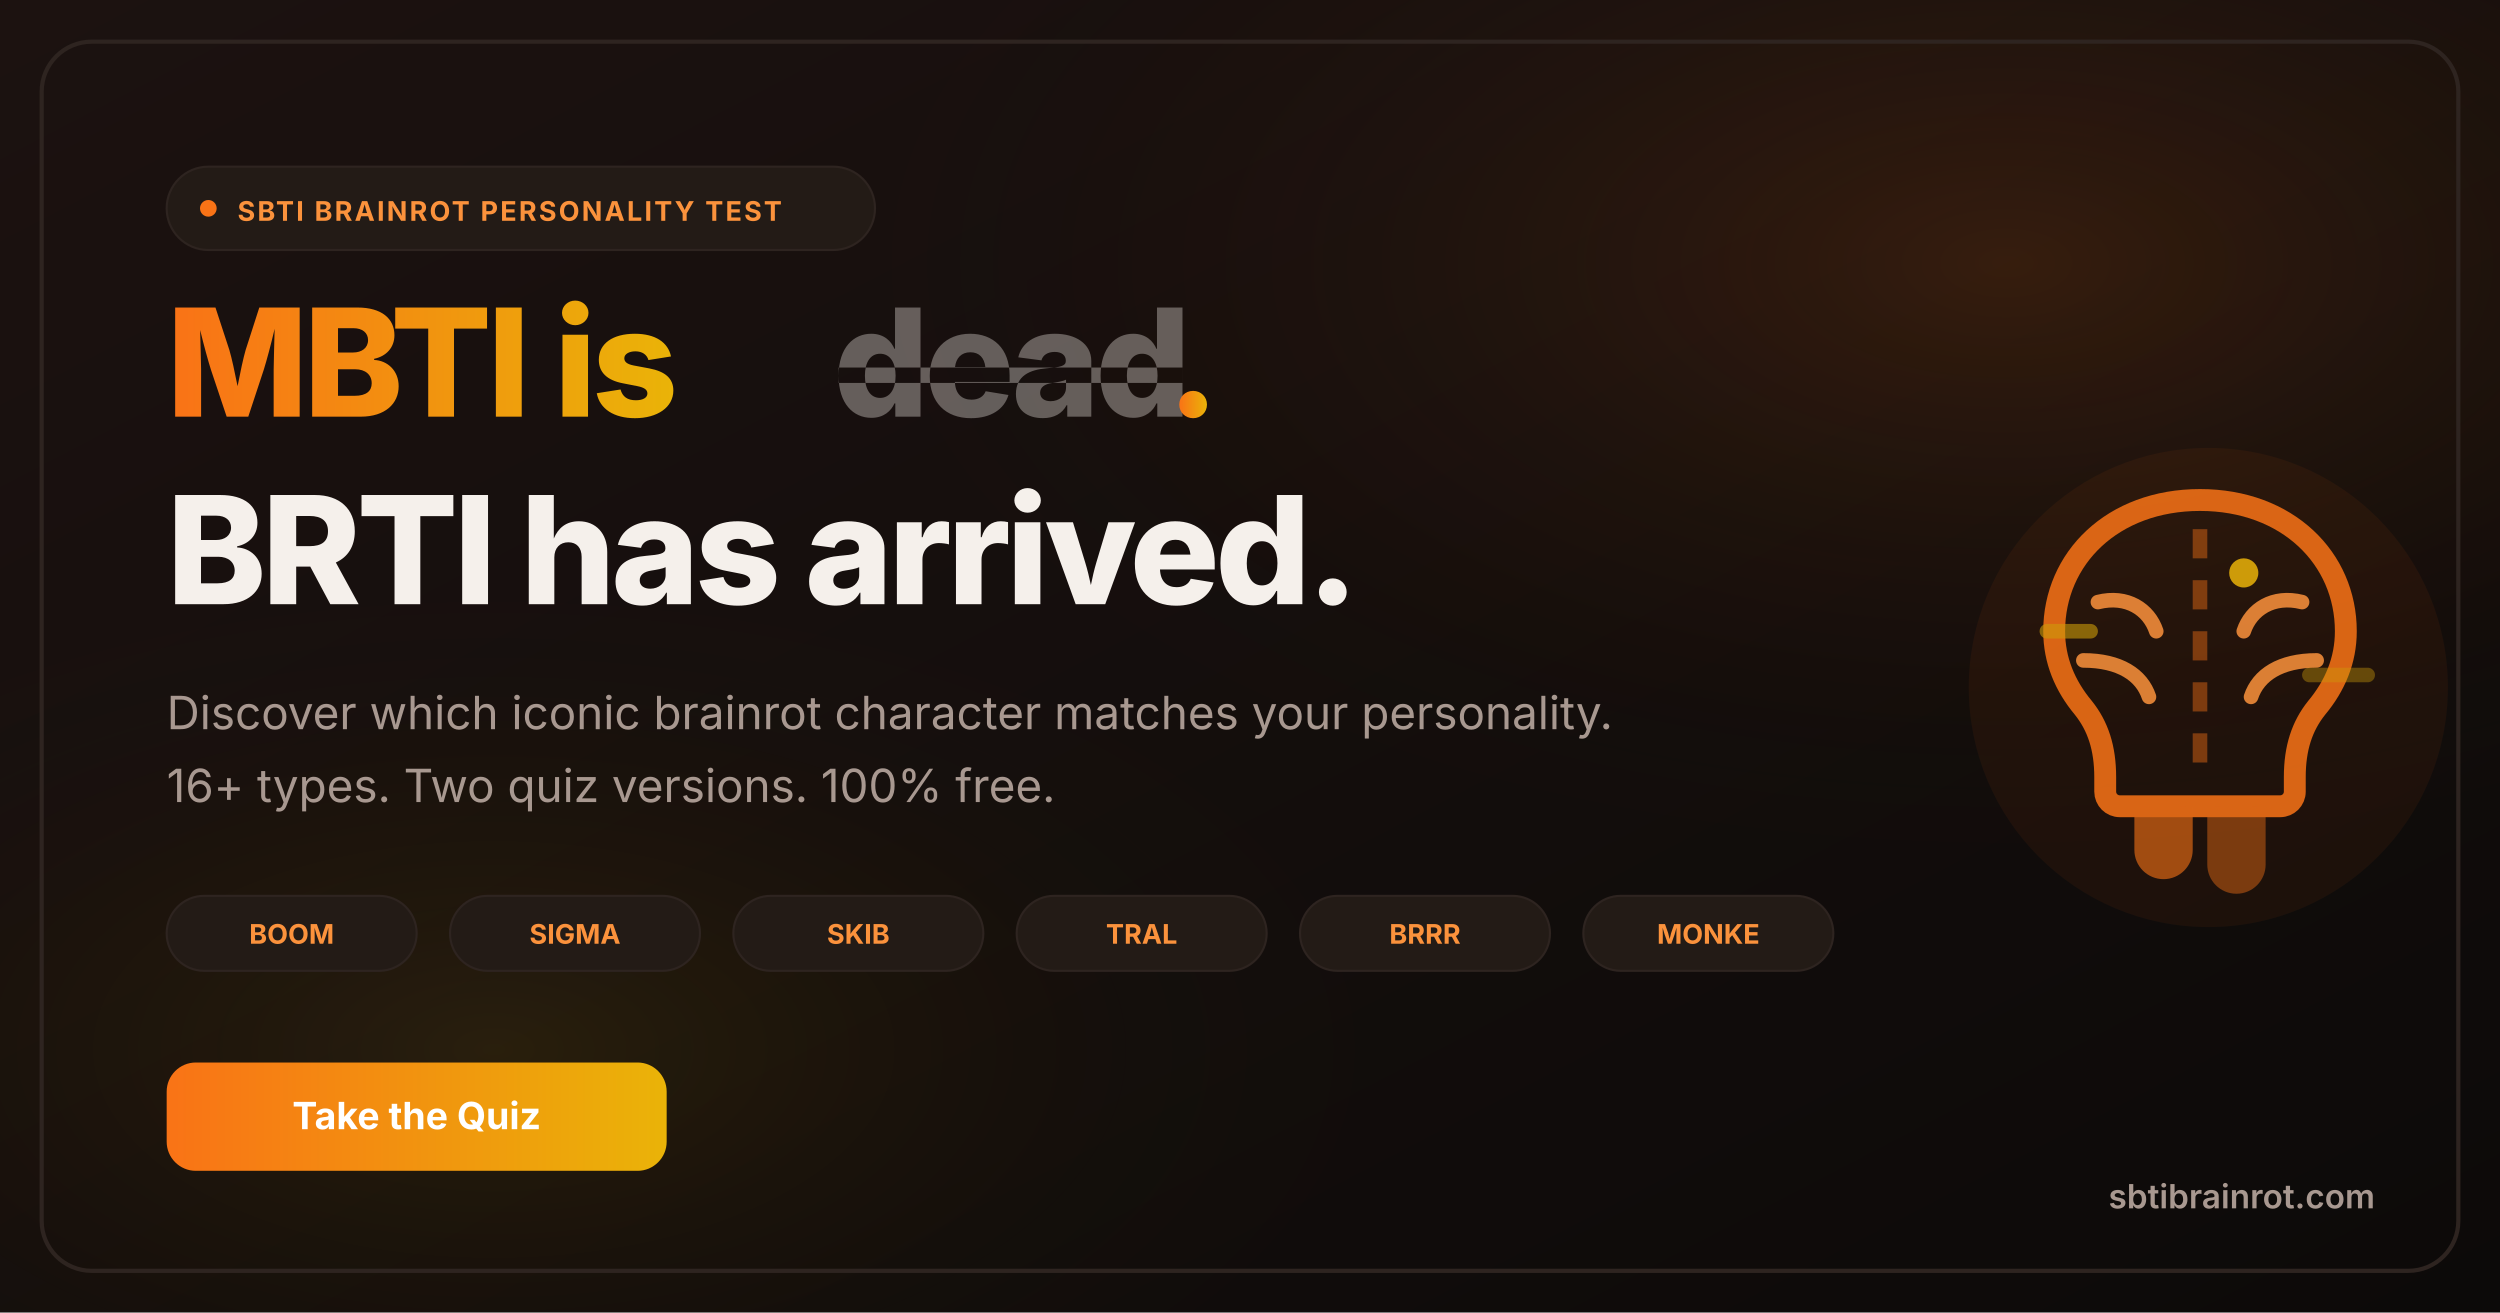
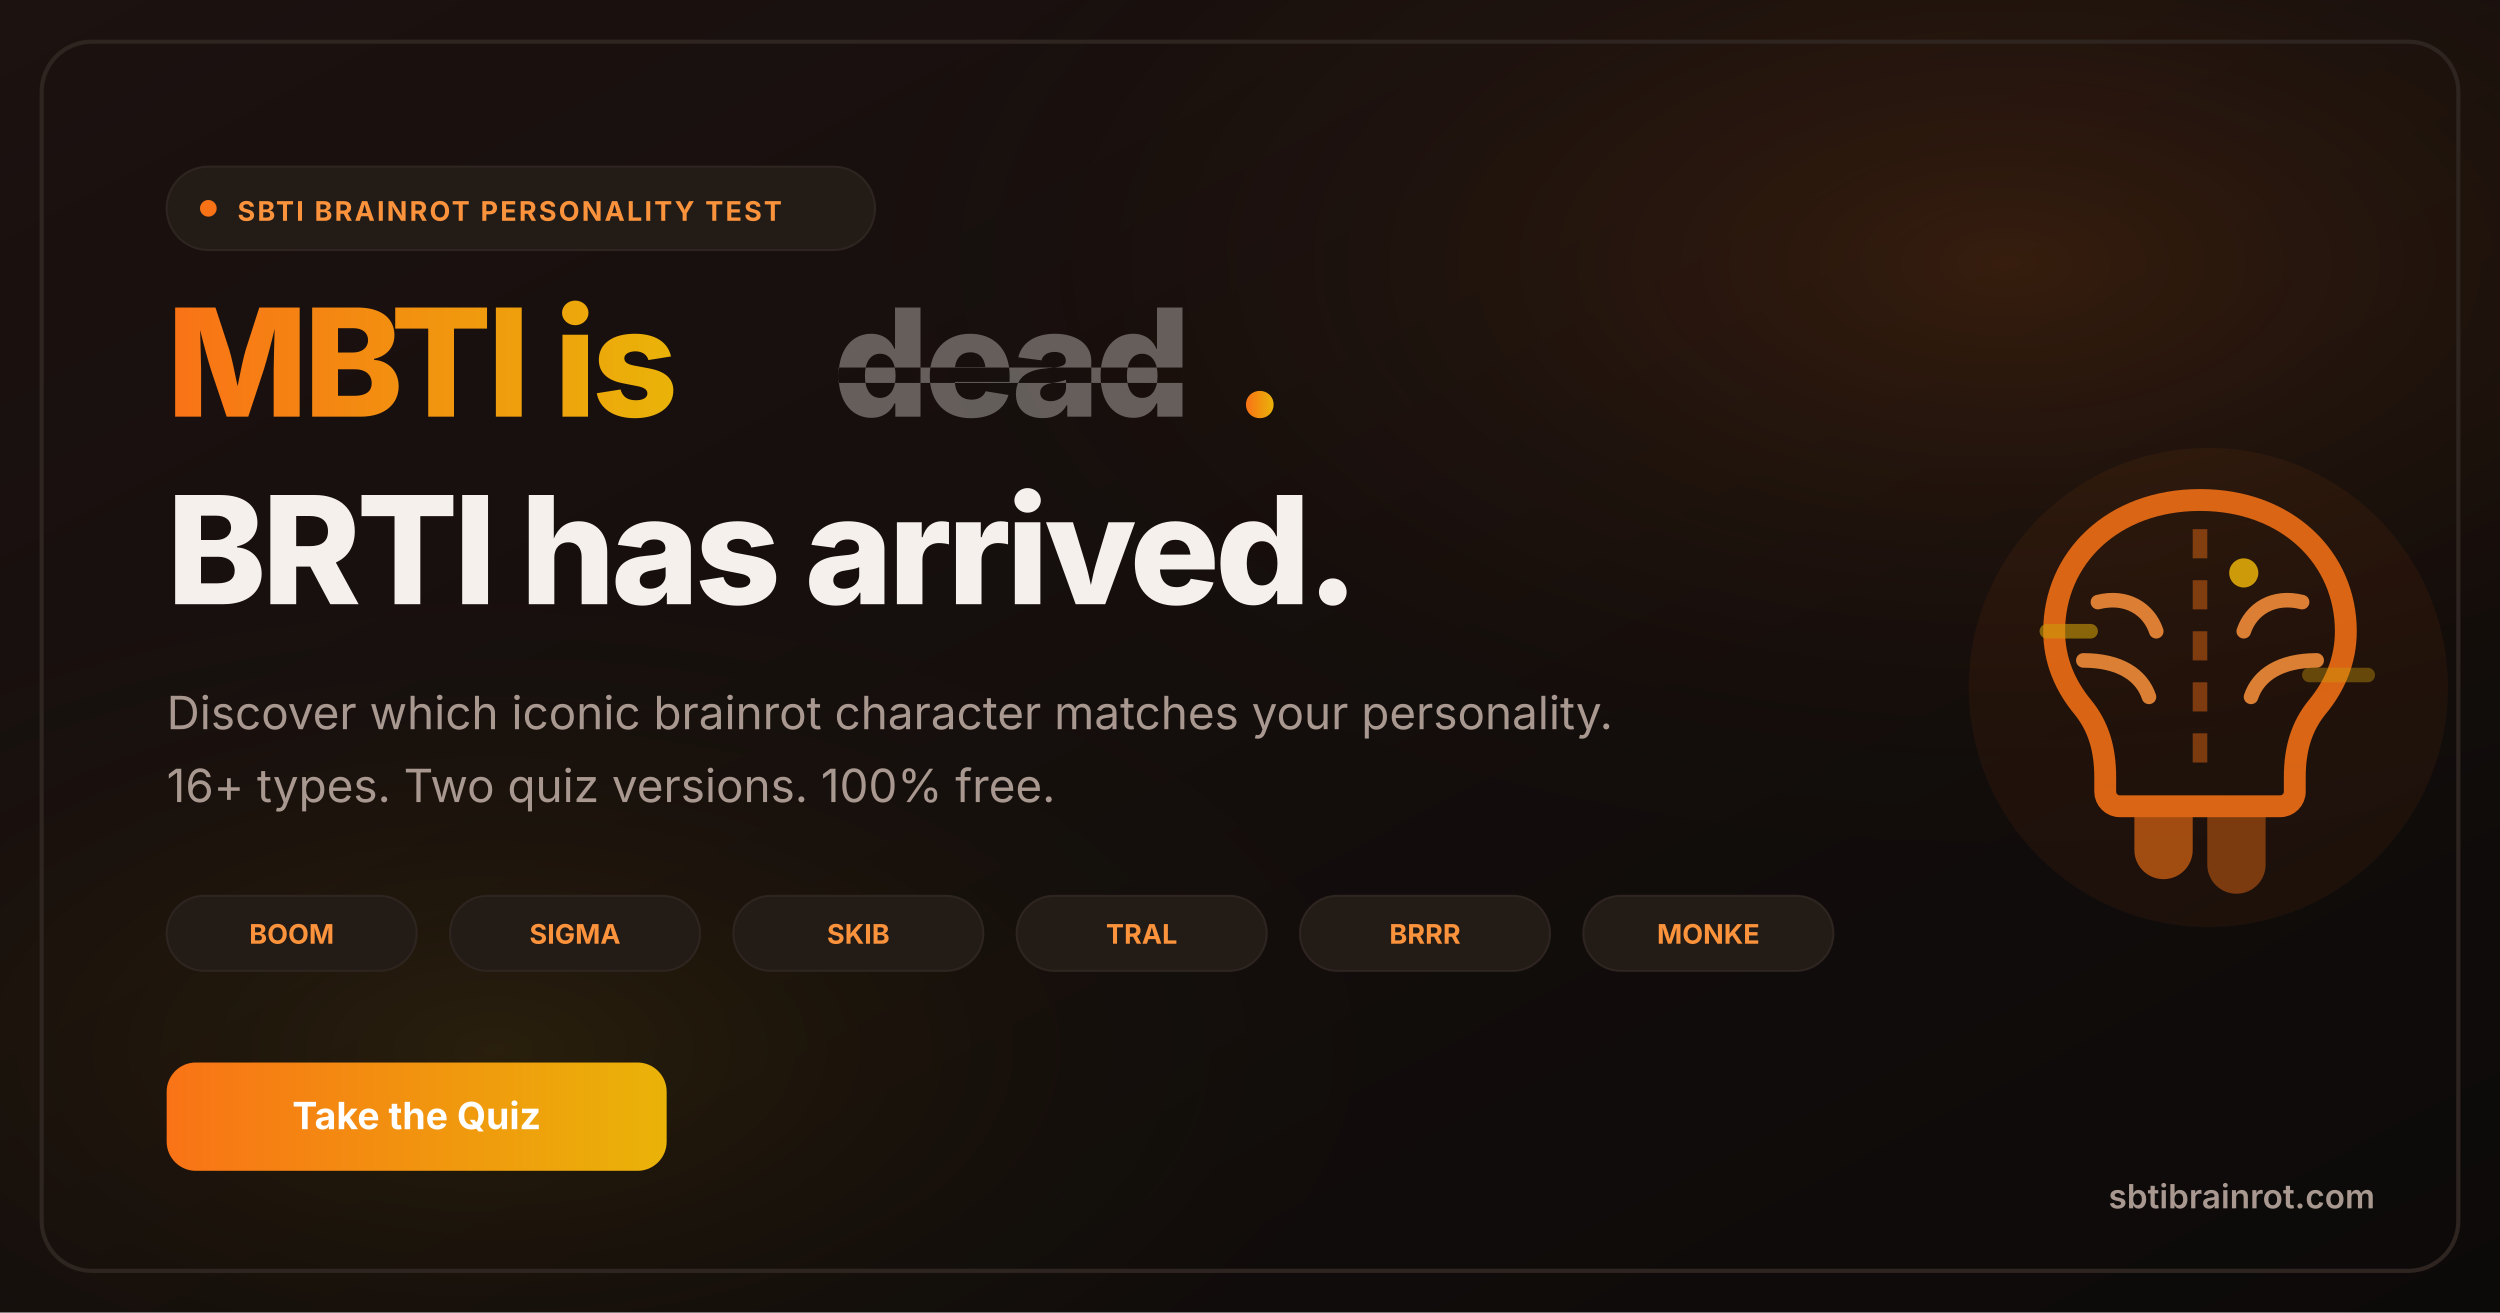
<svg xmlns="http://www.w3.org/2000/svg" width="1200" height="630" viewBox="0 0 1200 630">
  <defs>
    <linearGradient id="bg" x1="0%" y1="0%" x2="100%" y2="100%">
      <stop offset="0%" stop-color="#1c1210" />
      <stop offset="100%" stop-color="#0c0a09" />
    </linearGradient>
    <linearGradient id="accent" x1="0%" y1="0%" x2="100%" y2="0%">
      <stop offset="0%" stop-color="#f97316" />
      <stop offset="100%" stop-color="#eab308" />
    </linearGradient>
    <radialGradient id="glow1" cx="80%" cy="20%" r="50%">
      <stop offset="0%" stop-color="rgba(249,115,22,0.15)" />
      <stop offset="100%" stop-color="transparent" />
    </radialGradient>
    <radialGradient id="glow2" cx="20%" cy="80%" r="40%">
      <stop offset="0%" stop-color="rgba(234,179,8,0.1)" />
      <stop offset="100%" stop-color="transparent" />
    </radialGradient>
  </defs>
  <rect width="1200" height="630" fill="url(#bg)" />
  <rect width="1200" height="630" fill="url(#glow1)" />
  <rect width="1200" height="630" fill="url(#glow2)" />
  <rect x="20" y="20" width="1160" height="590" rx="24" fill="none" stroke="#2e2420" stroke-width="2" />
  <rect x="80" y="80" width="340" height="40" rx="20" fill="#231b16" stroke="#2e2420" stroke-width="1" />
  <circle cx="100" cy="100" r="4" fill="#f97316" />
  <text x="114" y="106" fill="#fb923c" font-family="Inter, -apple-system, sans-serif" font-size="13" font-weight="700" letter-spacing="0.08em">SBTI BRAINROT PERSONALITY TEST</text>
  <text x="80" y="200" fill="url(#accent)" font-family="Inter, -apple-system, sans-serif" font-size="72" font-weight="800" letter-spacing="-0.03em">MBTI is</text>
  <text x="400" y="200" fill="rgba(245,240,235,0.35)" font-family="Inter, -apple-system, sans-serif" font-size="72" font-weight="800" letter-spacing="-0.03em" text-decoration="line-through">dead</text>
-   <text x="560" y="200" fill="url(#accent)" font-family="Inter, -apple-system, sans-serif" font-size="72" font-weight="800" letter-spacing="-0.03em">.</text>
+   <text x="592" y="200" fill="url(#accent)" font-family="Inter, -apple-system, sans-serif" font-size="72" font-weight="800" letter-spacing="-0.03em">.</text>
  <text x="80" y="290" fill="#f5f0eb" font-family="Inter, -apple-system, sans-serif" font-size="72" font-weight="800" letter-spacing="-0.03em">BRTI has arrived.</text>
  <text x="80" y="350" fill="#a89890" font-family="Inter, -apple-system, sans-serif" font-size="22" font-weight="400">Discover which iconic brainrot character matches your personality.</text>
  <text x="80" y="385" fill="#a89890" font-family="Inter, -apple-system, sans-serif" font-size="22" font-weight="400">16+ types. Two quiz versions. 100% free.</text>
  <rect x="80" y="430" width="120" height="36" rx="18" fill="#231b16" stroke="#2e2420" stroke-width="1" />
  <text x="140" y="453" fill="#fb923c" font-family="Inter, sans-serif" font-size="13" font-weight="700" text-anchor="middle">BOOM</text>
  <rect x="216" y="430" width="120" height="36" rx="18" fill="#231b16" stroke="#2e2420" stroke-width="1" />
  <text x="276" y="453" fill="#fb923c" font-family="Inter, sans-serif" font-size="13" font-weight="700" text-anchor="middle">SIGMA</text>
  <rect x="352" y="430" width="120" height="36" rx="18" fill="#231b16" stroke="#2e2420" stroke-width="1" />
  <text x="412" y="453" fill="#fb923c" font-family="Inter, sans-serif" font-size="13" font-weight="700" text-anchor="middle">SKIB</text>
  <rect x="488" y="430" width="120" height="36" rx="18" fill="#231b16" stroke="#2e2420" stroke-width="1" />
  <text x="548" y="453" fill="#fb923c" font-family="Inter, sans-serif" font-size="13" font-weight="700" text-anchor="middle">TRAL</text>
  <rect x="624" y="430" width="120" height="36" rx="18" fill="#231b16" stroke="#2e2420" stroke-width="1" />
  <text x="684" y="453" fill="#fb923c" font-family="Inter, sans-serif" font-size="13" font-weight="700" text-anchor="middle">BRRR</text>
  <rect x="760" y="430" width="120" height="36" rx="18" fill="#231b16" stroke="#2e2420" stroke-width="1" />
  <text x="820" y="453" fill="#fb923c" font-family="Inter, sans-serif" font-size="13" font-weight="700" text-anchor="middle">MONKE</text>
  <circle cx="1060" cy="330" r="115" fill="rgba(249,115,22,0.06)" />
  <g transform="translate(944, 212) scale(3.5)" opacity="0.85">
    <path d="M32 8C20 8 12 16 12 26c0 4 1.5 7.5 4 10.5C18 39 19 42 19 46v2a2 2 0 002 2h22a2 2 0 002-2v-2c0-4 1-7 3-9.5 2.5-3 4-6.5 4-10.5C52 16 44 8 32 8z" stroke="#f97316" stroke-width="3" fill="none" />
    <path d="M32 12v34" stroke="#f97316" stroke-width="2" stroke-dasharray="4 3" opacity="0.5" />
    <path d="M18 22c4-1 7 1 8 4M16 30c5 0 8 2 9 5" stroke="#fb923c" stroke-width="2" stroke-linecap="round" fill="none" />
    <path d="M46 22c-4-1-7 1-8 4M48 30c-5 0-8 2-9 5" stroke="#fb923c" stroke-width="2" stroke-linecap="round" fill="none" />
    <path d="M24 50v6a3 3 0 006 0v-6" stroke="#f97316" stroke-width="2" fill="#f97316" opacity="0.7" />
    <path d="M34 50v8a3 3 0 006 0v-8" stroke="#f97316" stroke-width="2" fill="#f97316" opacity="0.5" />
    <rect x="10" y="25" width="8" height="2" rx="1" fill="#eab308" opacity="0.6" />
    <rect x="46" y="31" width="10" height="2" rx="1" fill="#eab308" opacity="0.4" />
    <circle cx="38" cy="18" r="2" fill="#eab308" />
  </g>
  <rect x="80" y="510" width="240" height="52" rx="14" fill="url(#accent)" />
  <text x="200" y="542" fill="#fff" font-family="Inter, sans-serif" font-size="18" font-weight="700" text-anchor="middle">Take the Quiz</text>
  <text x="1140" y="580" fill="#a89890" font-family="Inter, sans-serif" font-size="16" font-weight="600" text-anchor="end">sbtibrainrot.com</text>
</svg>
